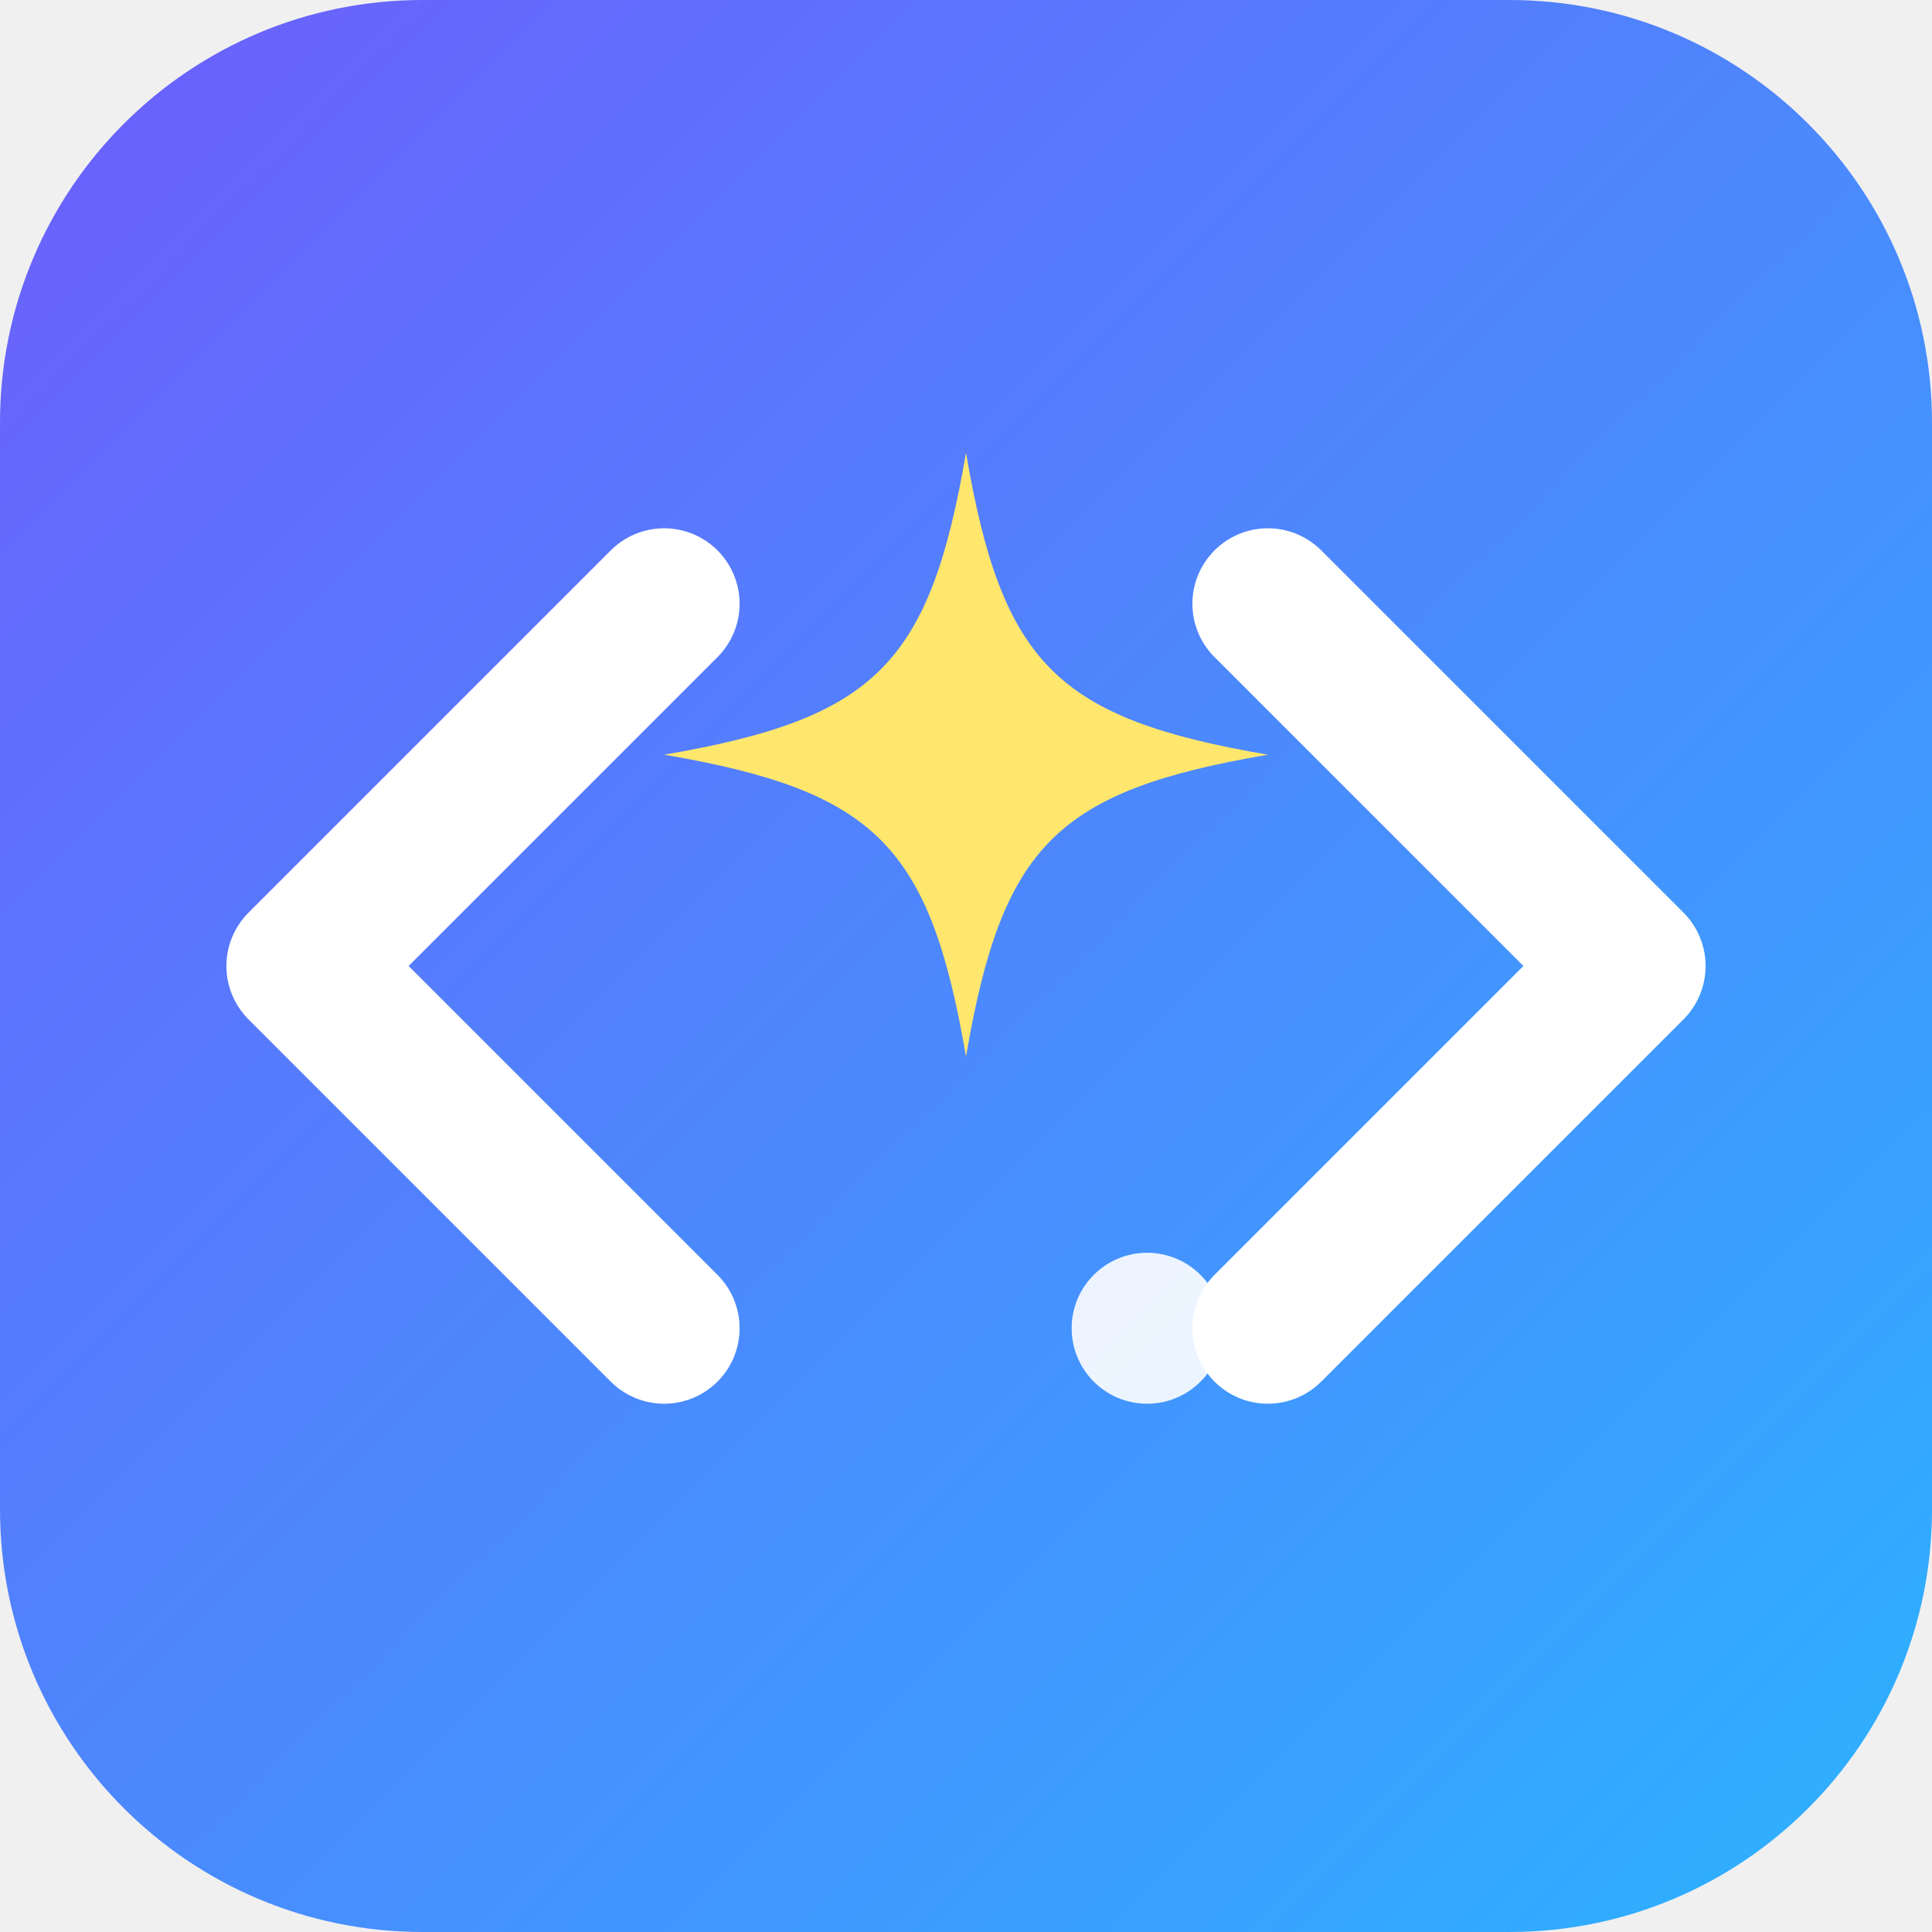
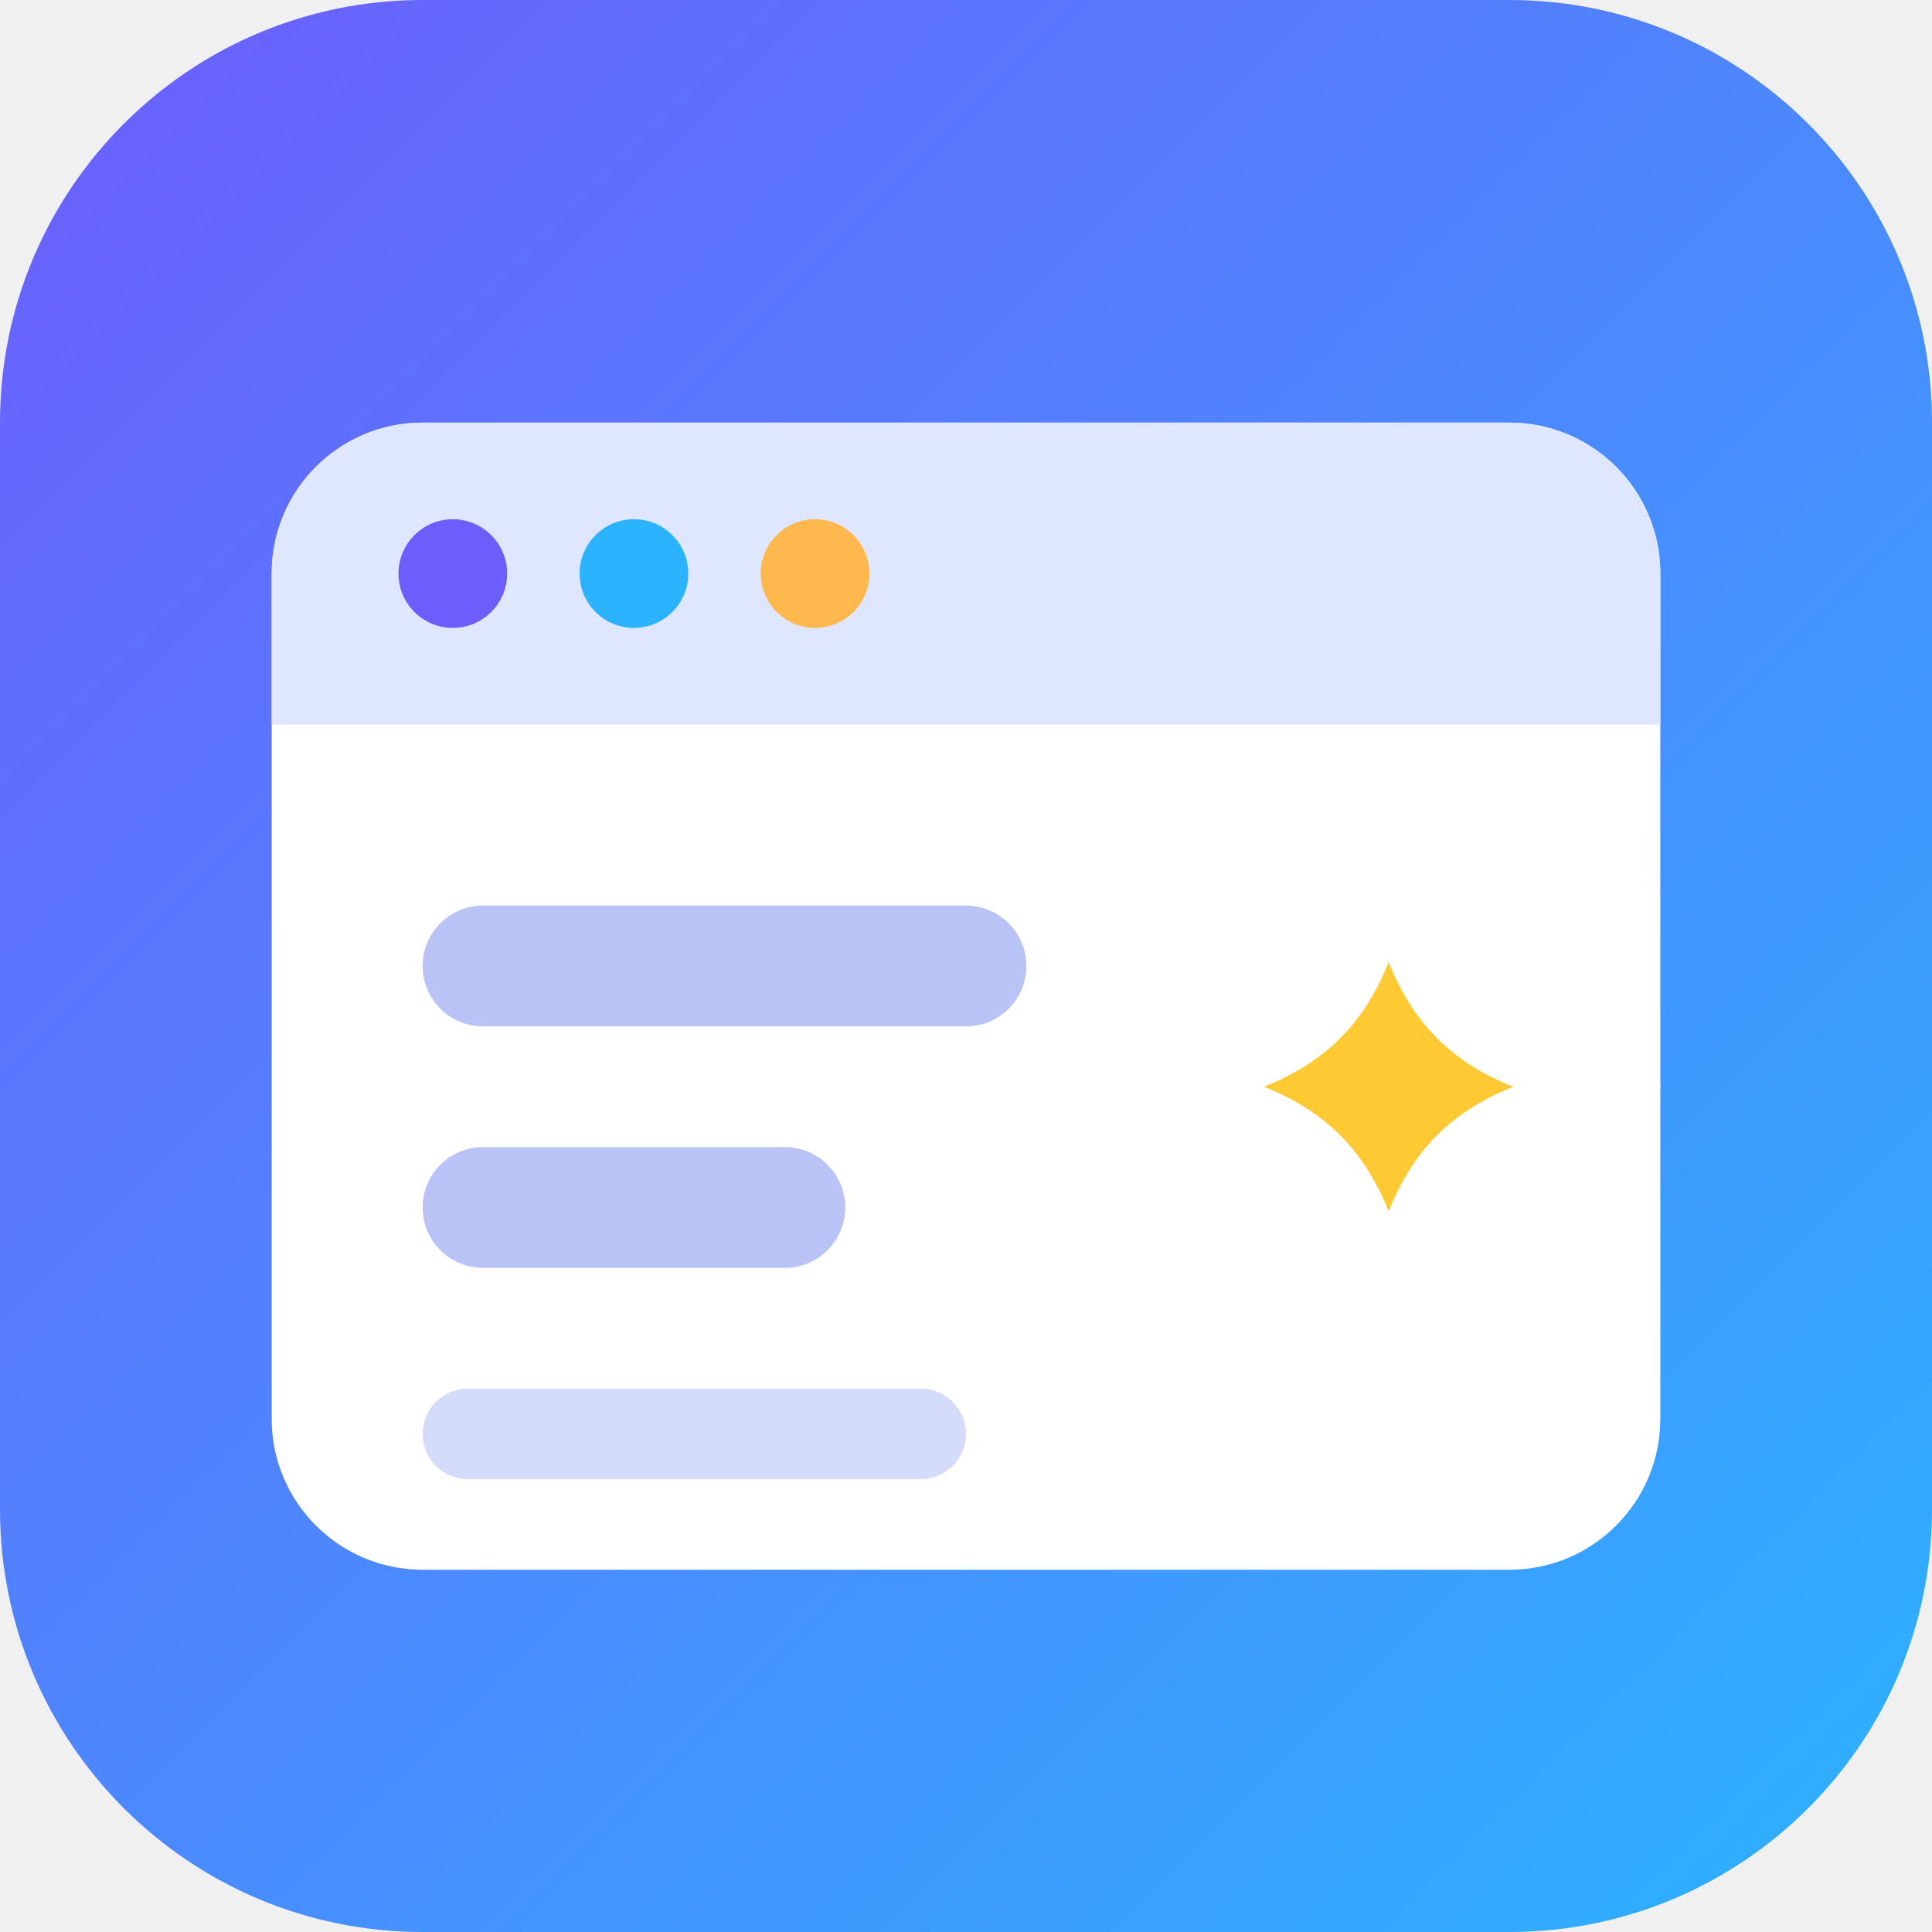
- <svg xmlns="http://www.w3.org/2000/svg" viewBox="0 0 64 64" role="img" aria-label="Generate code">
+ <svg xmlns="http://www.w3.org/2000/svg" viewBox="0 0 64 64" role="img" aria-label="Generate Site">
  <defs>
    <linearGradient id="bg" x1="0" y1="0" x2="1" y2="1">
      <stop offset="0" stop-color="#6d5dfc" />
      <stop offset="1" stop-color="#2bb3ff" />
    </linearGradient>
  </defs>
  <rect width="64" height="64" rx="14" fill="url(#bg)" />
-   <path d="M22 20 10 32l12 12" fill="none" stroke="#fff" stroke-width="5" stroke-linecap="round" stroke-linejoin="round" />
-   <path d="M42 20l12 12-12 12" fill="none" stroke="#fff" stroke-width="5" stroke-linecap="round" stroke-linejoin="round" />
-   <path d="M32 15c1.2 7 3 8.8 10 10-7 1.2-8.8 3-10 10-1.2-7-3-8.8-10-10 7-1.2 8.8-3 10-10z" fill="#ffe66d" />
-   <circle cx="38" cy="44" r="2.5" fill="#fff" opacity=".9" />
+   <rect x="9" y="14" width="46" height="38" rx="5" fill="#fff" />
+   <path d="M9 19a5 5 0 0 1 5-5h36a5 5 0 0 1 5 5v5H9z" fill="#dfe6ff" />
+   <circle cx="15" cy="19" r="1.8" fill="#6d5dfc" />
+   <circle cx="21" cy="19" r="1.8" fill="#2bb3ff" />
+   <circle cx="27" cy="19" r="1.8" fill="#ffb84d" />
+   <rect x="14" y="30" width="20" height="4" rx="2" fill="#b9c3f5" />
+   <rect x="14" y="38" width="14" height="4" rx="2" fill="#b9c3f5" />
+   <rect x="14" y="46" width="18" height="3" rx="1.5" fill="#d5dbfa" />
+   <path d="M46 28c1 5.5 2.5 7 8 8-5.500 1-7 2.500-8 8-1-5.500-2.500-7-8-8 5.500-1 7-2.500 8-8z" fill="#ffc933" stroke="#fff" stroke-width="2" stroke-linejoin="round" />
</svg>
